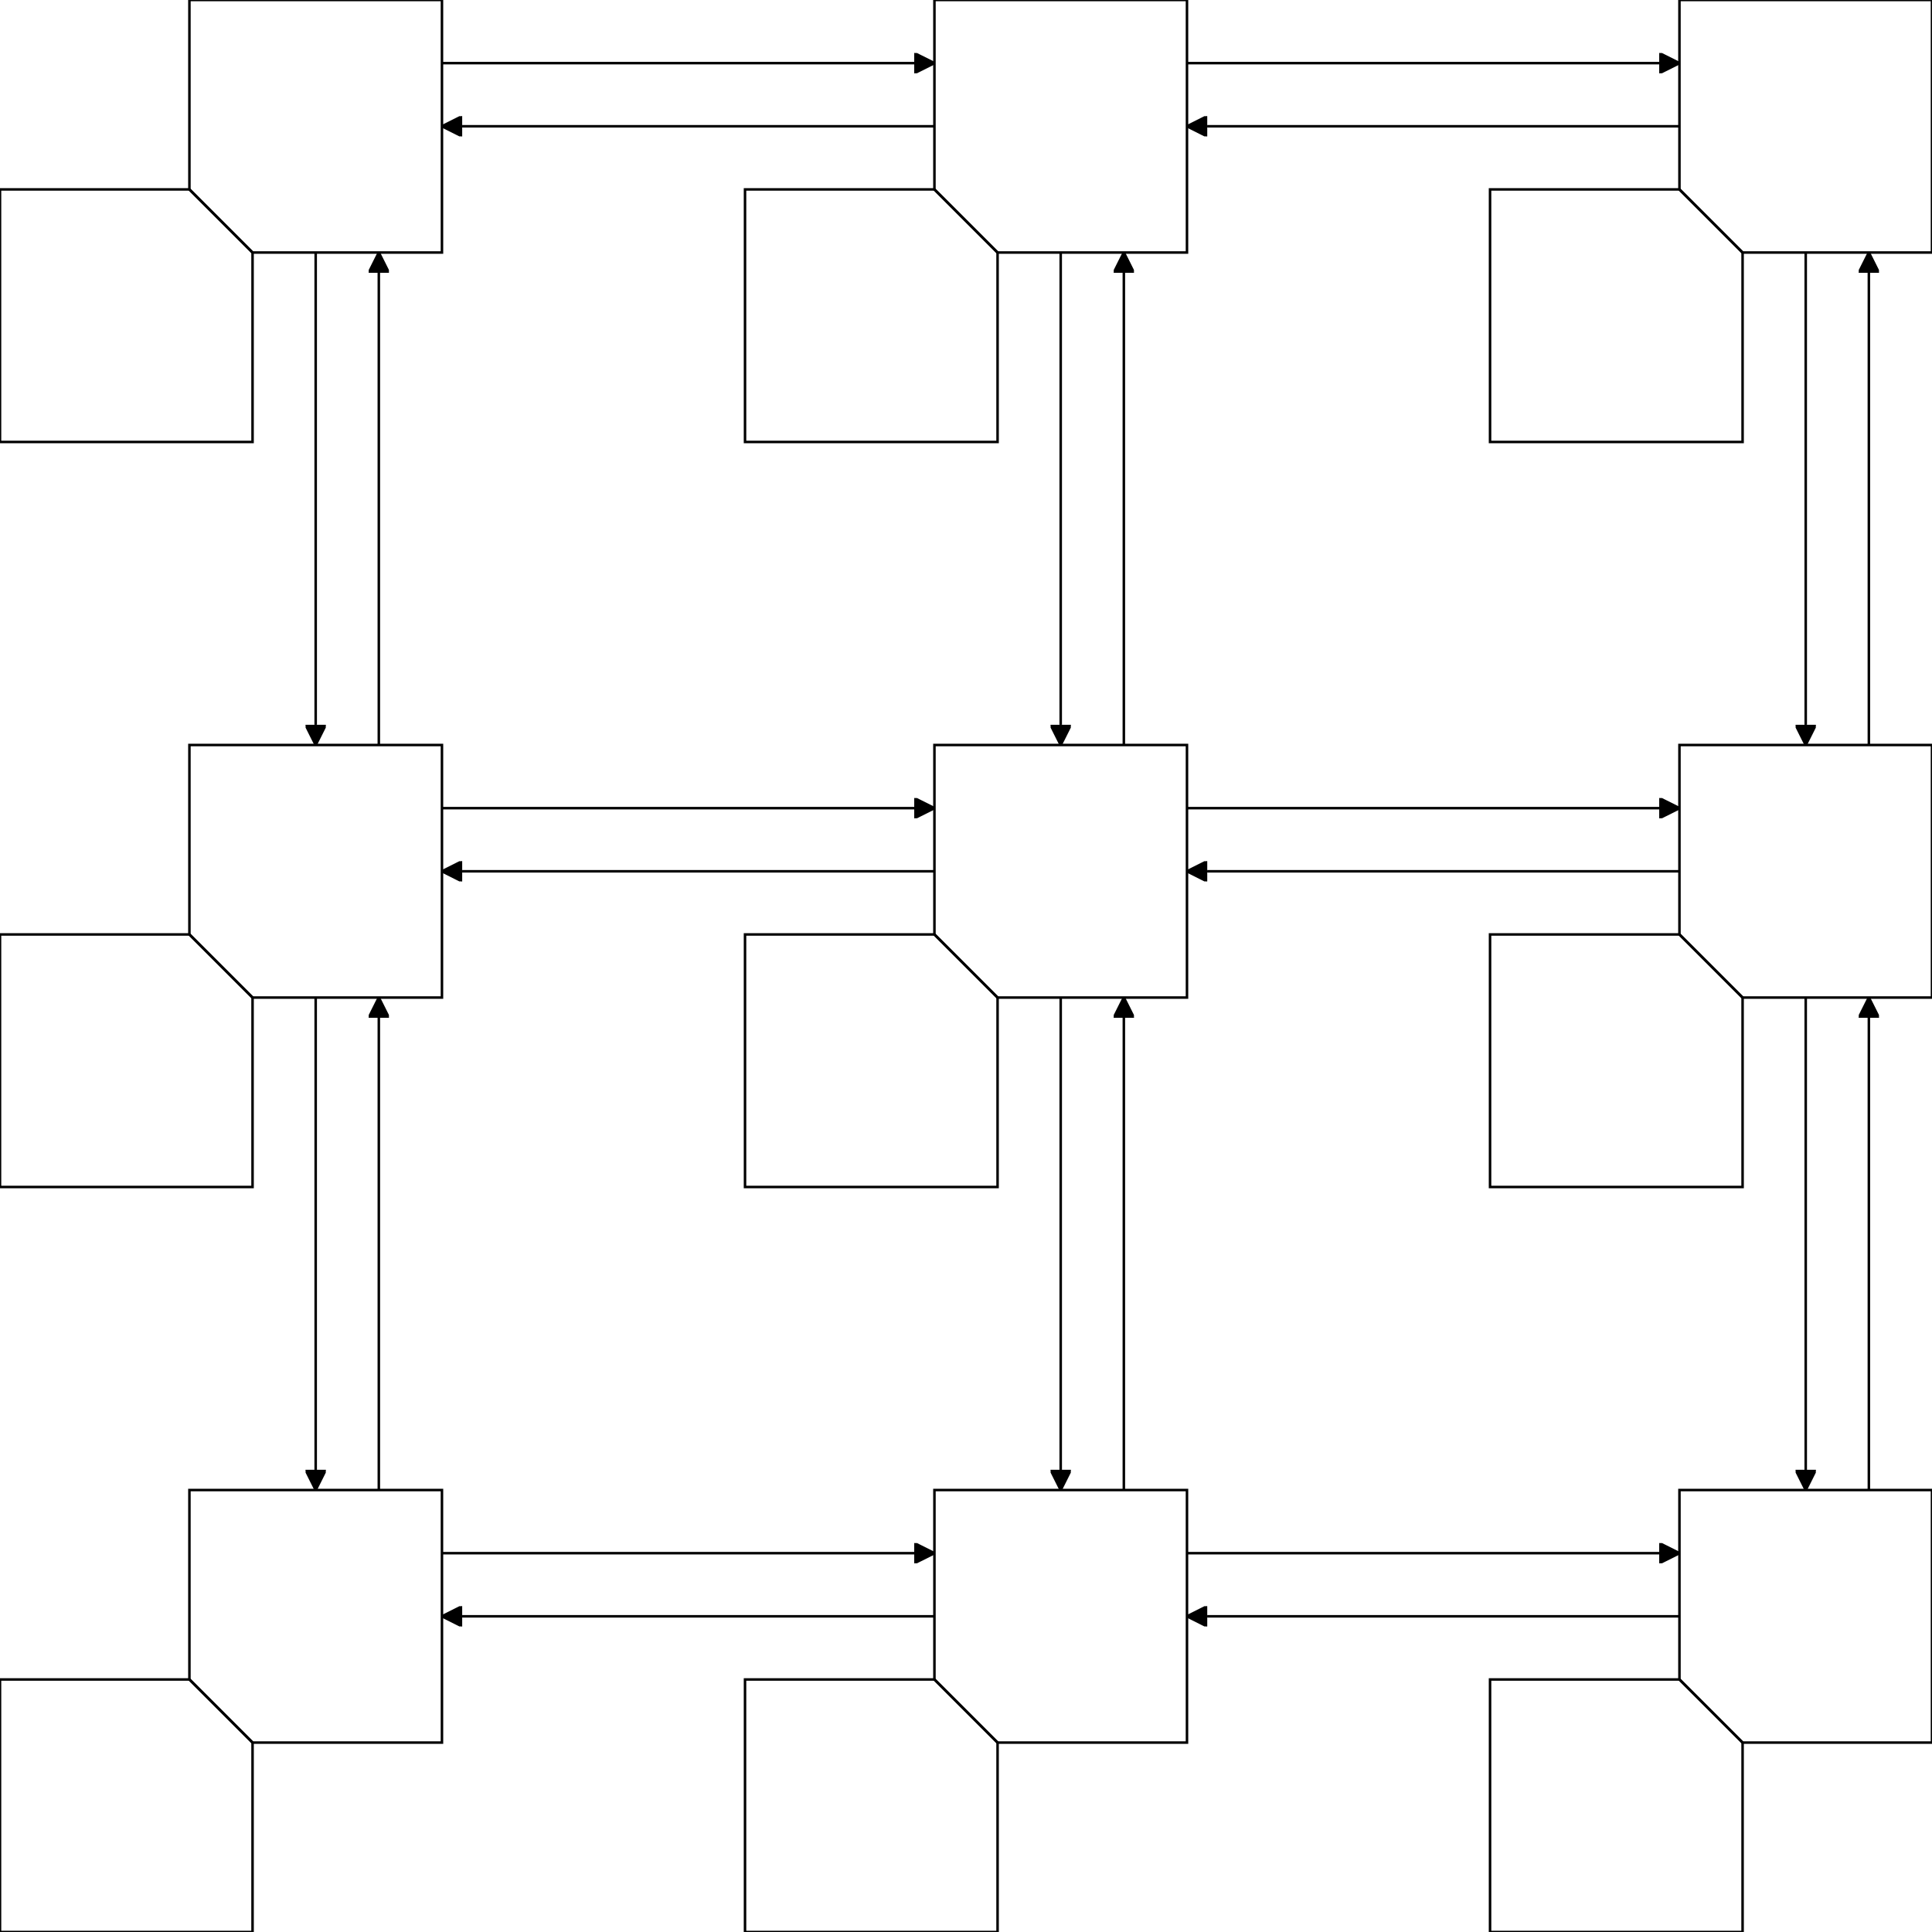
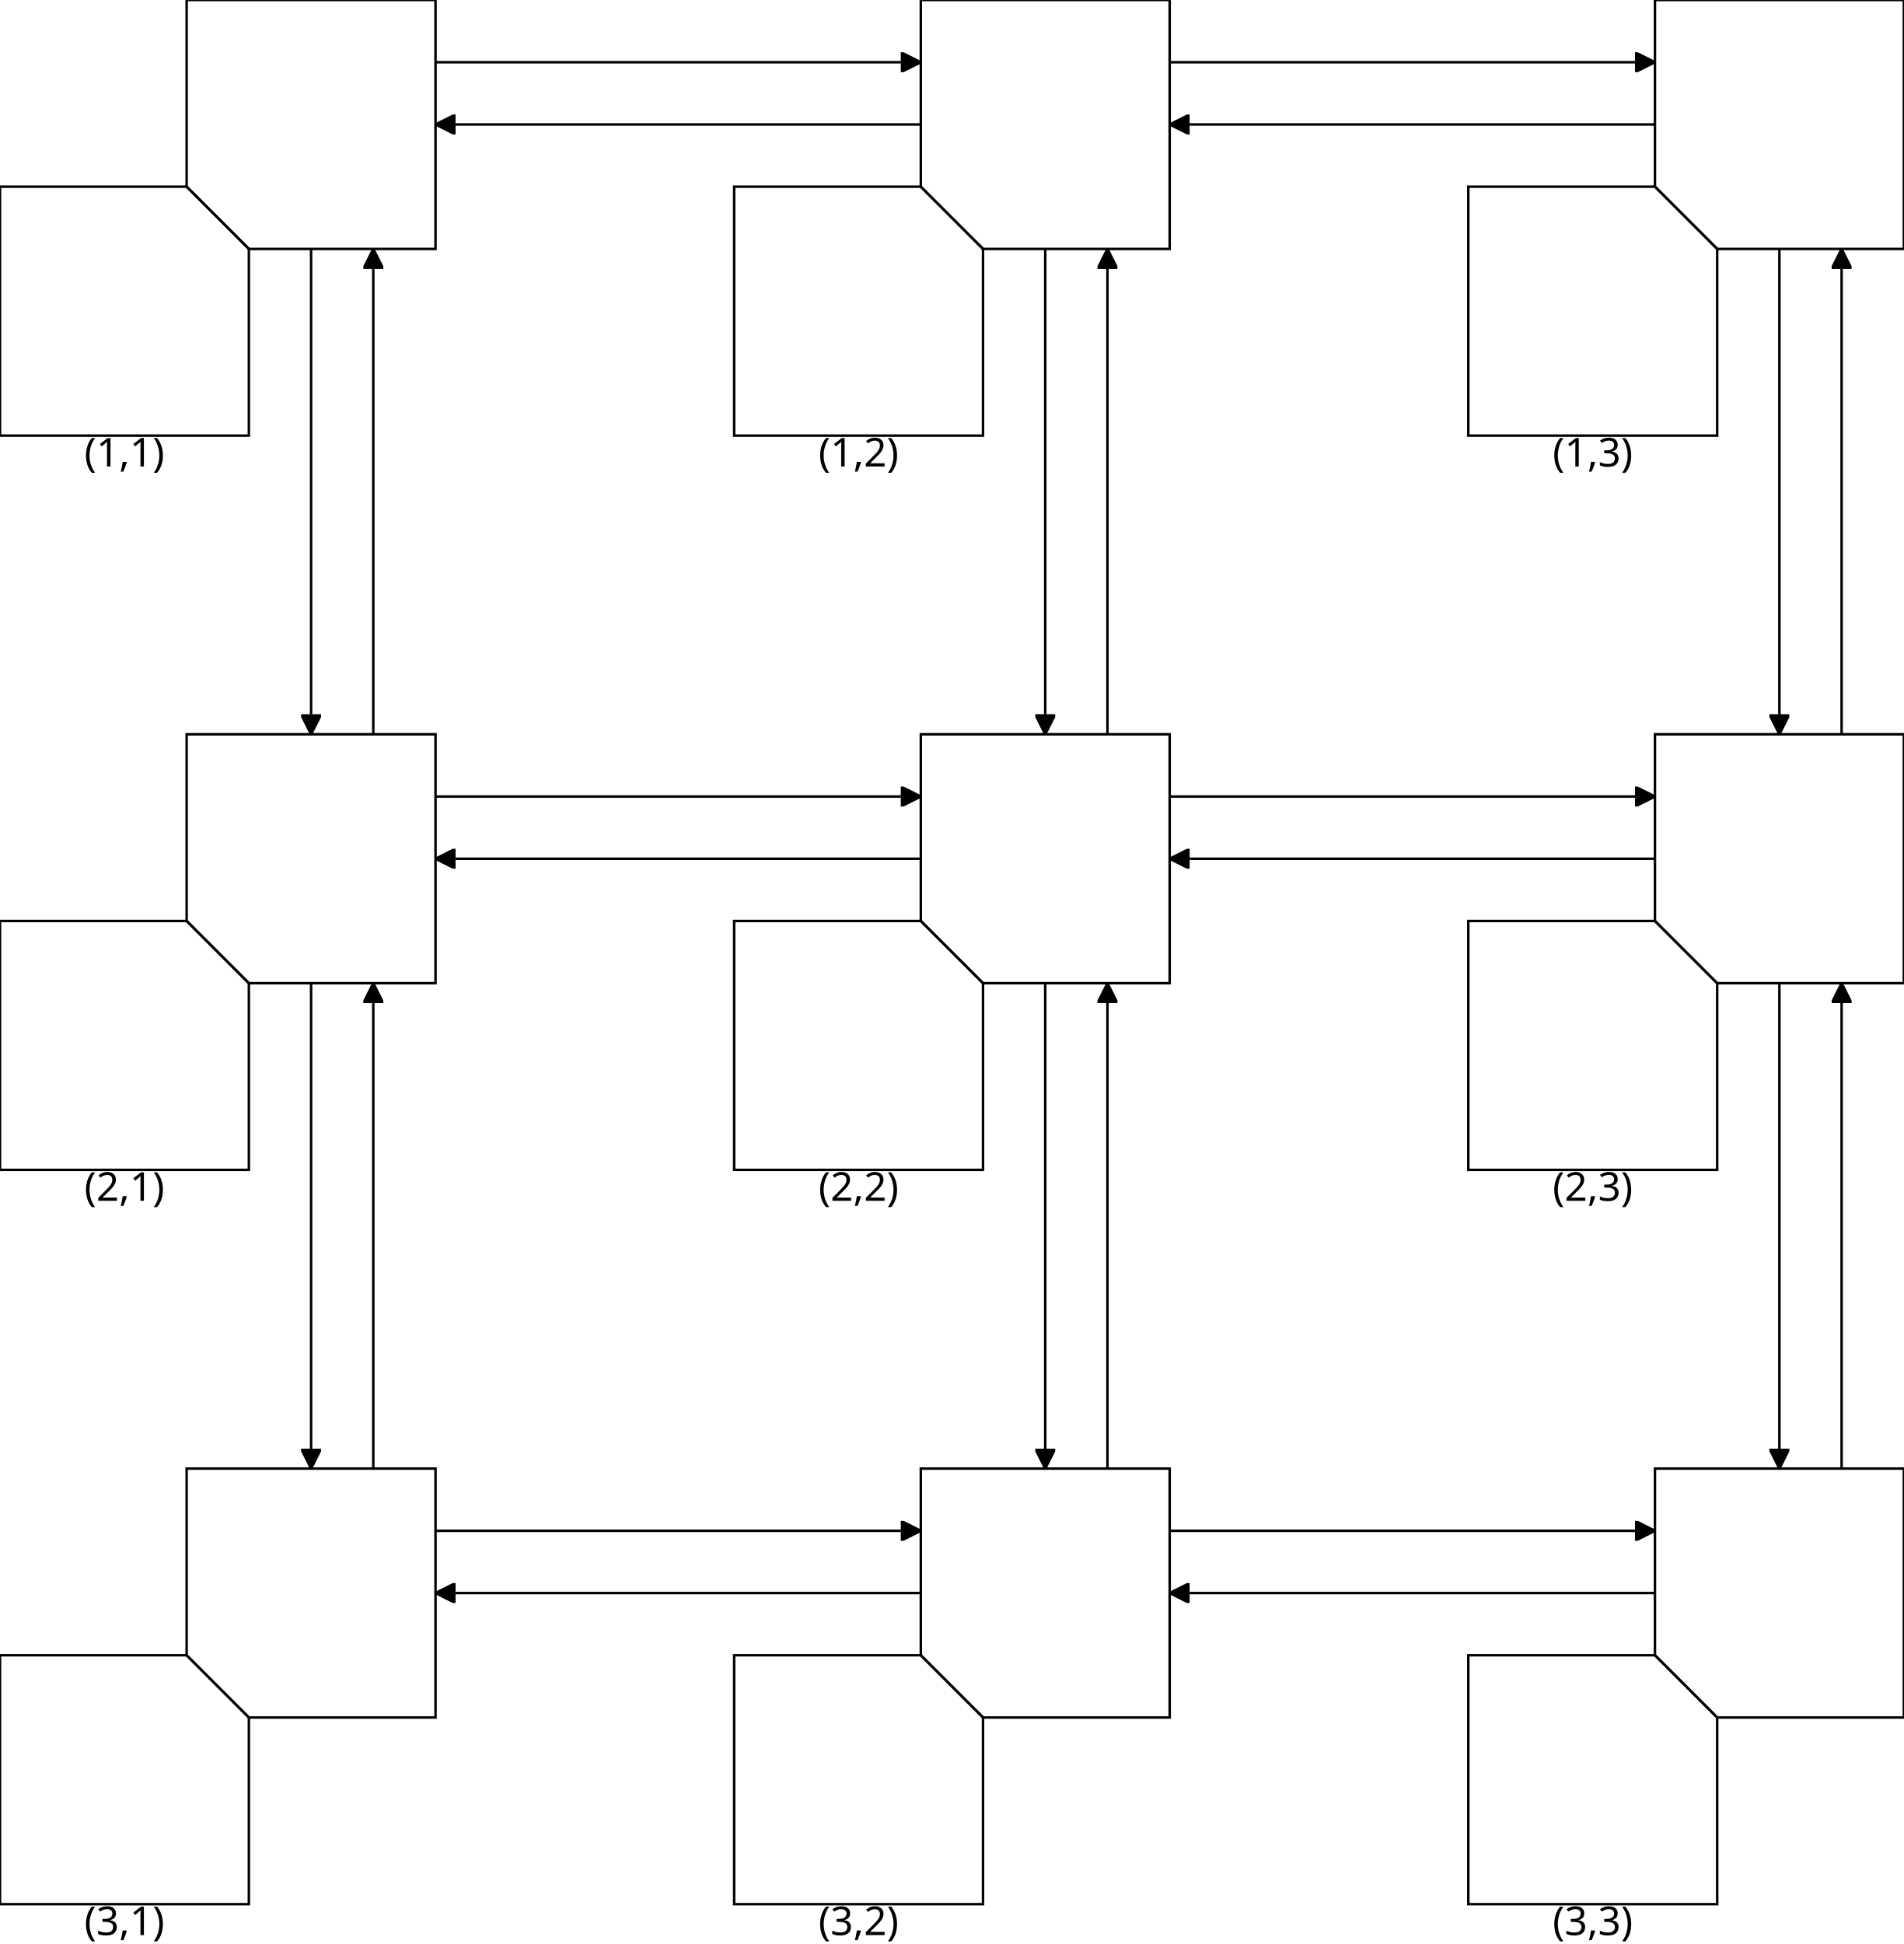
- <svg xmlns="http://www.w3.org/2000/svg" preserveAspectRation="xMidYMid meet" class="w-full max-h-full" viewBox="0 0 765 765">
+ <svg xmlns="http://www.w3.org/2000/svg" preserveAspectRation="xMidYMid meet" class="w-full max-h-full" viewBox="0 0 765 781">
  <defs>
    <marker id="arrowHead" orient="auto" markerWidth="8" markerHeight="8" refY="4">
      <path d="M0,0 M0,0 V8 L8,4 Z" fill="black" fill-rule="evenodd" stroke="black" stroke-linecap="butt" stroke-width="1" />
    </marker>
  </defs>
  <g>
    <g>
      <g id="1,1">
        <path id="1,1c" d="M0,75 l0,100 l100,0 l0,-75 l-25,-25 l-75,0 Z" fill="none" fill-rule="evenodd" stroke="black" stroke-linecap="butt" stroke-width="1" />
        <path id="1,1r" d="M75,75 l0,-75 l100,0 l0,100 l-75,0 Z" fill="none" fill-rule="evenodd" stroke="black" stroke-linecap="butt" stroke-width="1" />
+         <text x="50" y="175" font-size="16px" font-family="Roboto Mono" text-anchor="middle" dominant-baseline="text-before-edge">(1,1)</text>
      </g>
      <g id="1,2">
        <path id="1,2c" d="M295,75 l0,100 l100,0 l0,-75 l-25,-25 l-75,0 Z" fill="none" fill-rule="evenodd" stroke="black" stroke-linecap="butt" stroke-width="1" />
        <path id="1,2r" d="M370,75 l0,-75 l100,0 l0,100 l-75,0 Z" fill="none" fill-rule="evenodd" stroke="black" stroke-linecap="butt" stroke-width="1" />
+         <text x="345" y="175" font-size="16px" font-family="Roboto Mono" text-anchor="middle" dominant-baseline="text-before-edge">(1,2)</text>
      </g>
      <g id="1,3">
        <path id="1,3c" d="M590,75 l0,100 l100,0 l0,-75 l-25,-25 l-75,0 Z" fill="none" fill-rule="evenodd" stroke="black" stroke-linecap="butt" stroke-width="1" />
        <path id="1,3r" d="M665,75 l0,-75 l100,0 l0,100 l-75,0 Z" fill="none" fill-rule="evenodd" stroke="black" stroke-linecap="butt" stroke-width="1" />
+         <text x="640" y="175" font-size="16px" font-family="Roboto Mono" text-anchor="middle" dominant-baseline="text-before-edge">(1,3)</text>
      </g>
      <g id="2,1">
        <path id="2,1c" d="M0,370 l0,100 l100,0 l0,-75 l-25,-25 l-75,0 Z" fill="none" fill-rule="evenodd" stroke="black" stroke-linecap="butt" stroke-width="1" />
        <path id="2,1r" d="M75,370 l0,-75 l100,0 l0,100 l-75,0 Z" fill="none" fill-rule="evenodd" stroke="black" stroke-linecap="butt" stroke-width="1" />
+         <text x="50" y="470" font-size="16px" font-family="Roboto Mono" text-anchor="middle" dominant-baseline="text-before-edge">(2,1)</text>
      </g>
      <g id="2,2">
        <path id="2,2c" d="M295,370 l0,100 l100,0 l0,-75 l-25,-25 l-75,0 Z" fill="none" fill-rule="evenodd" stroke="black" stroke-linecap="butt" stroke-width="1" />
        <path id="2,2r" d="M370,370 l0,-75 l100,0 l0,100 l-75,0 Z" fill="none" fill-rule="evenodd" stroke="black" stroke-linecap="butt" stroke-width="1" />
+         <text x="345" y="470" font-size="16px" font-family="Roboto Mono" text-anchor="middle" dominant-baseline="text-before-edge">(2,2)</text>
      </g>
      <g id="2,3">
        <path id="2,3c" d="M590,370 l0,100 l100,0 l0,-75 l-25,-25 l-75,0 Z" fill="none" fill-rule="evenodd" stroke="black" stroke-linecap="butt" stroke-width="1" />
        <path id="2,3r" d="M665,370 l0,-75 l100,0 l0,100 l-75,0 Z" fill="none" fill-rule="evenodd" stroke="black" stroke-linecap="butt" stroke-width="1" />
+         <text x="640" y="470" font-size="16px" font-family="Roboto Mono" text-anchor="middle" dominant-baseline="text-before-edge">(2,3)</text>
      </g>
      <g id="3,1">
        <path id="3,1c" d="M0,665 l0,100 l100,0 l0,-75 l-25,-25 l-75,0 Z" fill="none" fill-rule="evenodd" stroke="black" stroke-linecap="butt" stroke-width="1" />
        <path id="3,1r" d="M75,665 l0,-75 l100,0 l0,100 l-75,0 Z" fill="none" fill-rule="evenodd" stroke="black" stroke-linecap="butt" stroke-width="1" />
+         <text x="50" y="765" font-size="16px" font-family="Roboto Mono" text-anchor="middle" dominant-baseline="text-before-edge">(3,1)</text>
      </g>
      <g id="3,2">
        <path id="3,2c" d="M295,665 l0,100 l100,0 l0,-75 l-25,-25 l-75,0 Z" fill="none" fill-rule="evenodd" stroke="black" stroke-linecap="butt" stroke-width="1" />
        <path id="3,2r" d="M370,665 l0,-75 l100,0 l0,100 l-75,0 Z" fill="none" fill-rule="evenodd" stroke="black" stroke-linecap="butt" stroke-width="1" />
+         <text x="345" y="765" font-size="16px" font-family="Roboto Mono" text-anchor="middle" dominant-baseline="text-before-edge">(3,2)</text>
      </g>
      <g id="3,3">
        <path id="3,3c" d="M590,665 l0,100 l100,0 l0,-75 l-25,-25 l-75,0 Z" fill="none" fill-rule="evenodd" stroke="black" stroke-linecap="butt" stroke-width="1" />
        <path id="3,3r" d="M665,665 l0,-75 l100,0 l0,100 l-75,0 Z" fill="none" fill-rule="evenodd" stroke="black" stroke-linecap="butt" stroke-width="1" />
+         <text x="640" y="765" font-size="16px" font-family="Roboto Mono" text-anchor="middle" dominant-baseline="text-before-edge">(3,3)</text>
      </g>
    </g>
    <g>
      <path id="0-1" d="M175,25 h187" fill="none" fill-rule="evenodd" stroke="black" stroke-linecap="butt" stroke-width="1" marker-end="url(#arrowHead)" />
      <path id="0-3" d="M125,100 v187" fill="none" fill-rule="evenodd" stroke="black" stroke-linecap="butt" stroke-width="1" marker-end="url(#arrowHead)" />
      <path id="1-0" d="M370,50 h-187" fill="none" fill-rule="evenodd" stroke="black" stroke-linecap="butt" stroke-width="1" marker-end="url(#arrowHead)" />
      <path id="1-2" d="M470,25 h187" fill="none" fill-rule="evenodd" stroke="black" stroke-linecap="butt" stroke-width="1" marker-end="url(#arrowHead)" />
      <path id="1-4" d="M420,100 v187" fill="none" fill-rule="evenodd" stroke="black" stroke-linecap="butt" stroke-width="1" marker-end="url(#arrowHead)" />
      <path id="2-1" d="M665,50 h-187" fill="none" fill-rule="evenodd" stroke="black" stroke-linecap="butt" stroke-width="1" marker-end="url(#arrowHead)" />
      <path id="2-5" d="M715,100 v187" fill="none" fill-rule="evenodd" stroke="black" stroke-linecap="butt" stroke-width="1" marker-end="url(#arrowHead)" />
      <path id="3-0" d="M150,295 v-187" fill="none" fill-rule="evenodd" stroke="black" stroke-linecap="butt" stroke-width="1" marker-end="url(#arrowHead)" />
      <path id="3-4" d="M175,320 h187" fill="none" fill-rule="evenodd" stroke="black" stroke-linecap="butt" stroke-width="1" marker-end="url(#arrowHead)" />
      <path id="3-6" d="M125,395 v187" fill="none" fill-rule="evenodd" stroke="black" stroke-linecap="butt" stroke-width="1" marker-end="url(#arrowHead)" />
      <path id="4-1" d="M445,295 v-187" fill="none" fill-rule="evenodd" stroke="black" stroke-linecap="butt" stroke-width="1" marker-end="url(#arrowHead)" />
      <path id="4-3" d="M370,345 h-187" fill="none" fill-rule="evenodd" stroke="black" stroke-linecap="butt" stroke-width="1" marker-end="url(#arrowHead)" />
      <path id="4-5" d="M470,320 h187" fill="none" fill-rule="evenodd" stroke="black" stroke-linecap="butt" stroke-width="1" marker-end="url(#arrowHead)" />
      <path id="4-7" d="M420,395 v187" fill="none" fill-rule="evenodd" stroke="black" stroke-linecap="butt" stroke-width="1" marker-end="url(#arrowHead)" />
      <path id="5-2" d="M740,295 v-187" fill="none" fill-rule="evenodd" stroke="black" stroke-linecap="butt" stroke-width="1" marker-end="url(#arrowHead)" />
      <path id="5-4" d="M665,345 h-187" fill="none" fill-rule="evenodd" stroke="black" stroke-linecap="butt" stroke-width="1" marker-end="url(#arrowHead)" />
      <path id="5-8" d="M715,395 v187" fill="none" fill-rule="evenodd" stroke="black" stroke-linecap="butt" stroke-width="1" marker-end="url(#arrowHead)" />
      <path id="6-3" d="M150,590 v-187" fill="none" fill-rule="evenodd" stroke="black" stroke-linecap="butt" stroke-width="1" marker-end="url(#arrowHead)" />
      <path id="6-7" d="M175,615 h187" fill="none" fill-rule="evenodd" stroke="black" stroke-linecap="butt" stroke-width="1" marker-end="url(#arrowHead)" />
      <path id="7-4" d="M445,590 v-187" fill="none" fill-rule="evenodd" stroke="black" stroke-linecap="butt" stroke-width="1" marker-end="url(#arrowHead)" />
      <path id="7-6" d="M370,640 h-187" fill="none" fill-rule="evenodd" stroke="black" stroke-linecap="butt" stroke-width="1" marker-end="url(#arrowHead)" />
      <path id="7-8" d="M470,615 h187" fill="none" fill-rule="evenodd" stroke="black" stroke-linecap="butt" stroke-width="1" marker-end="url(#arrowHead)" />
      <path id="8-5" d="M740,590 v-187" fill="none" fill-rule="evenodd" stroke="black" stroke-linecap="butt" stroke-width="1" marker-end="url(#arrowHead)" />
      <path id="8-7" d="M665,640 h-187" fill="none" fill-rule="evenodd" stroke="black" stroke-linecap="butt" stroke-width="1" marker-end="url(#arrowHead)" />
    </g>
  </g>
  <rect width="100%" height="100%" fill="none" stroke="#ff0000" stroke-width="1" opacity="0" />
</svg>
